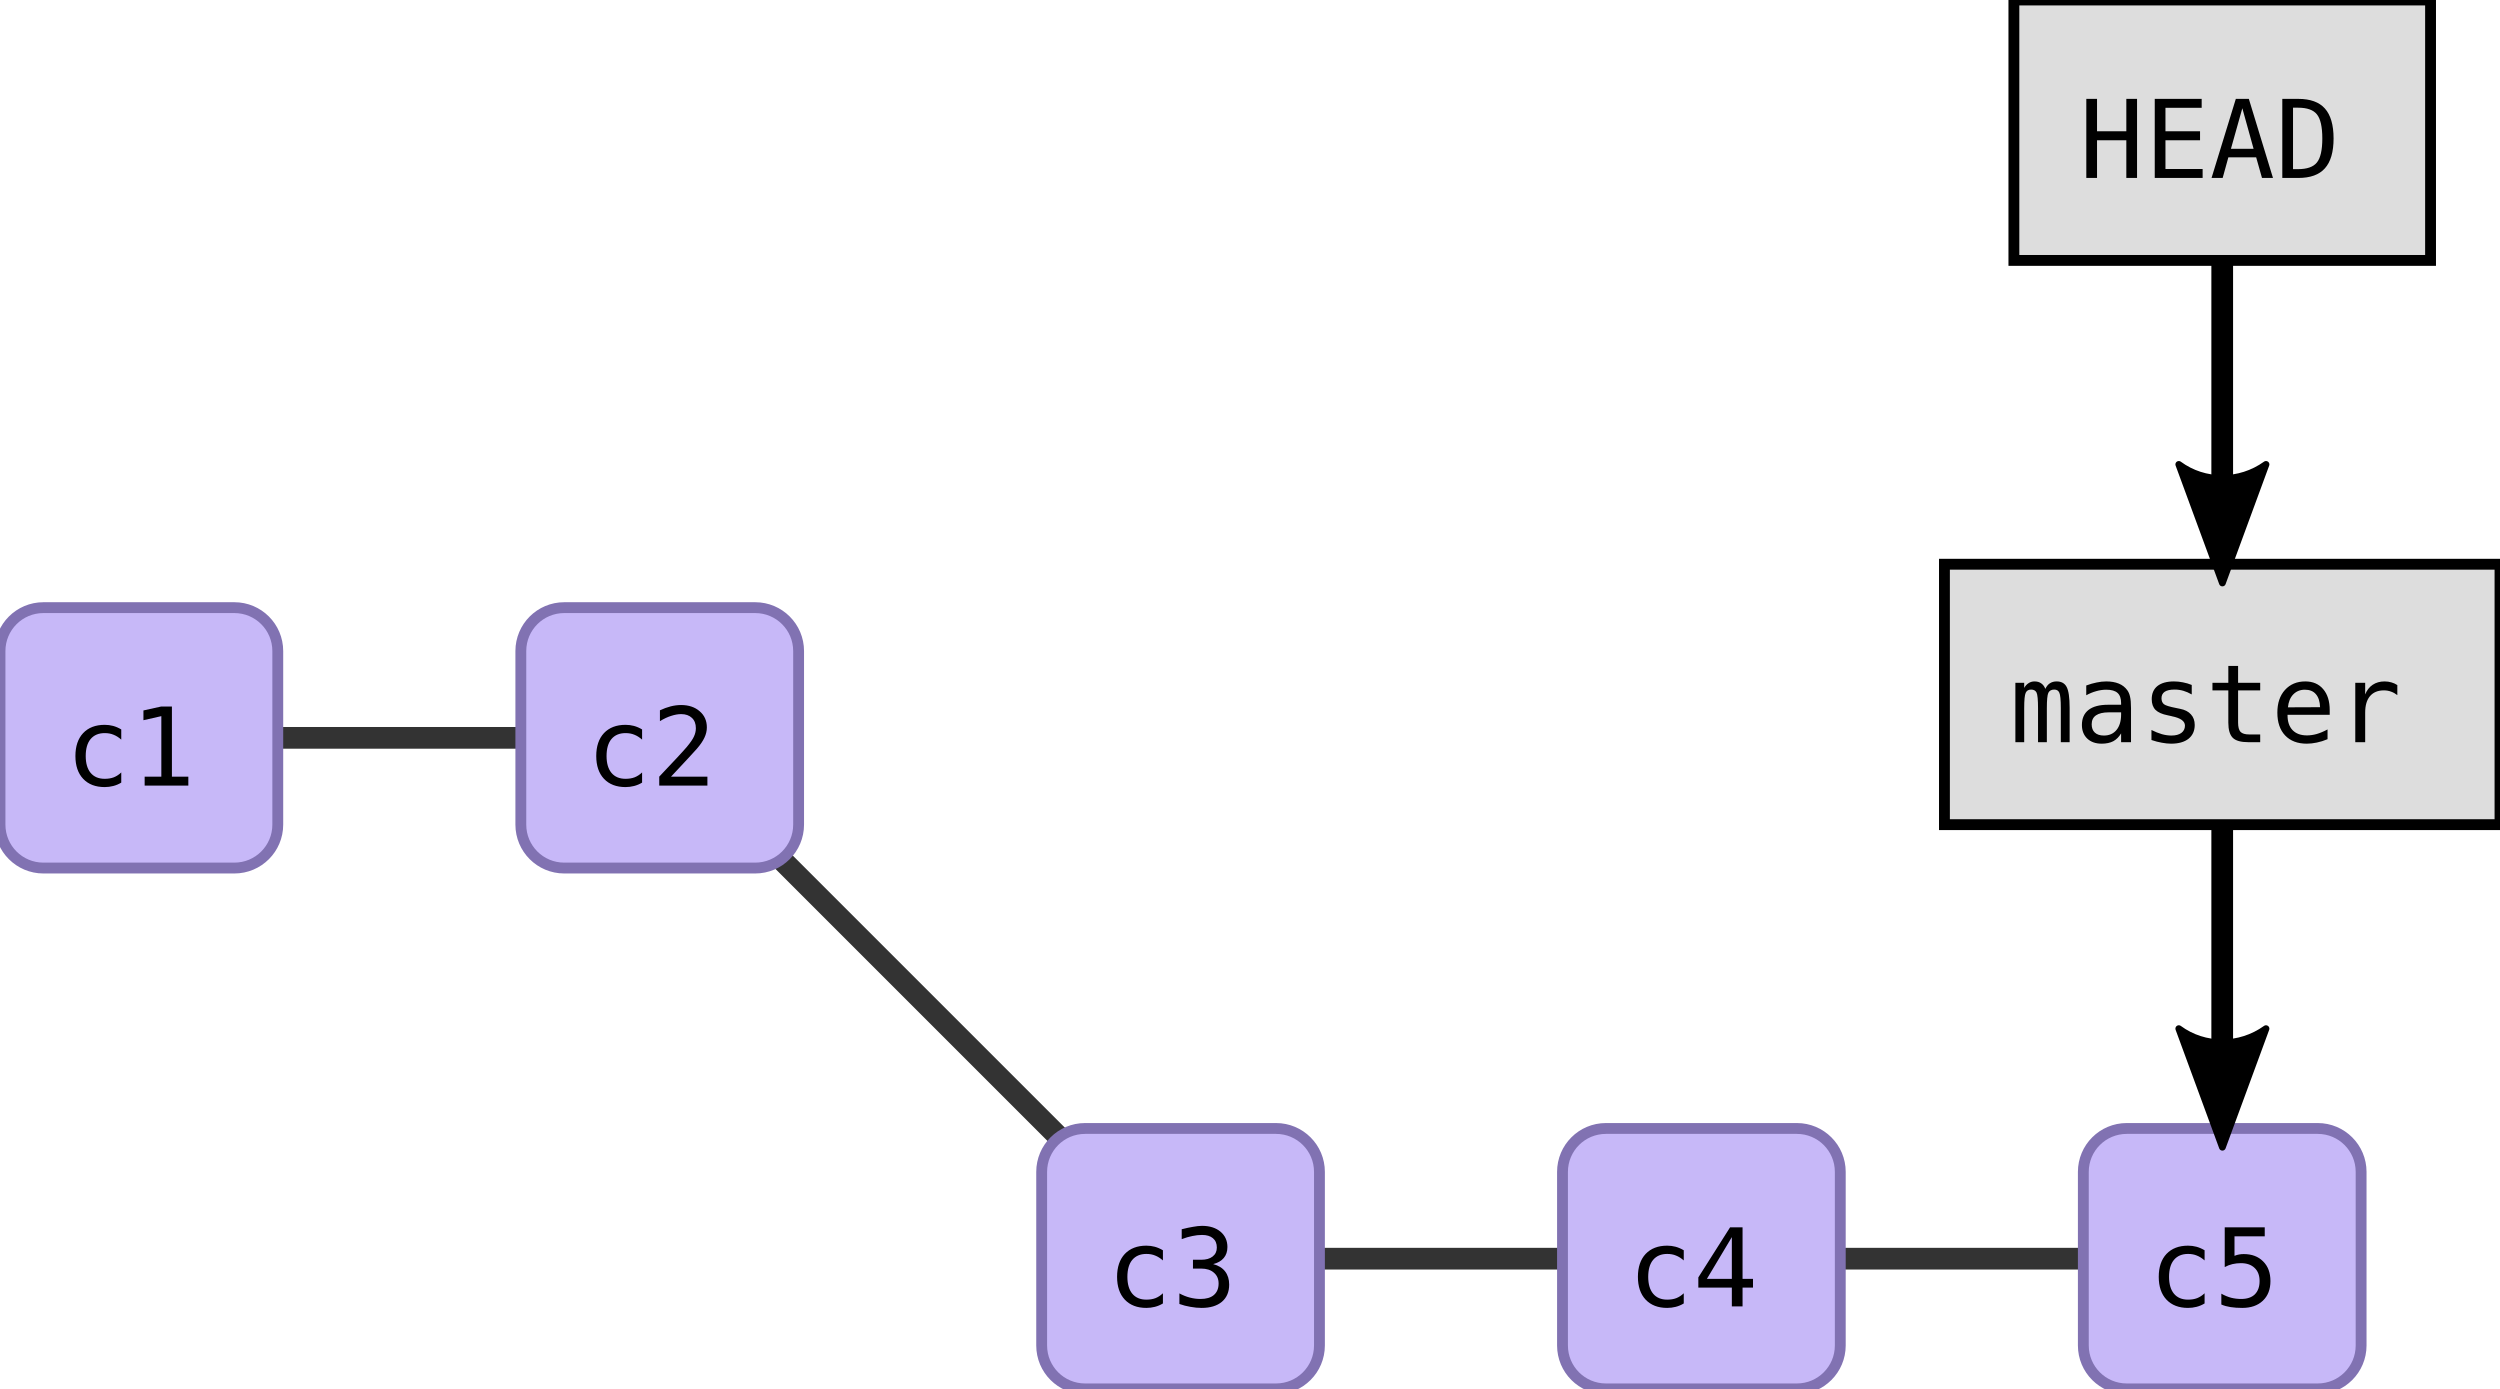
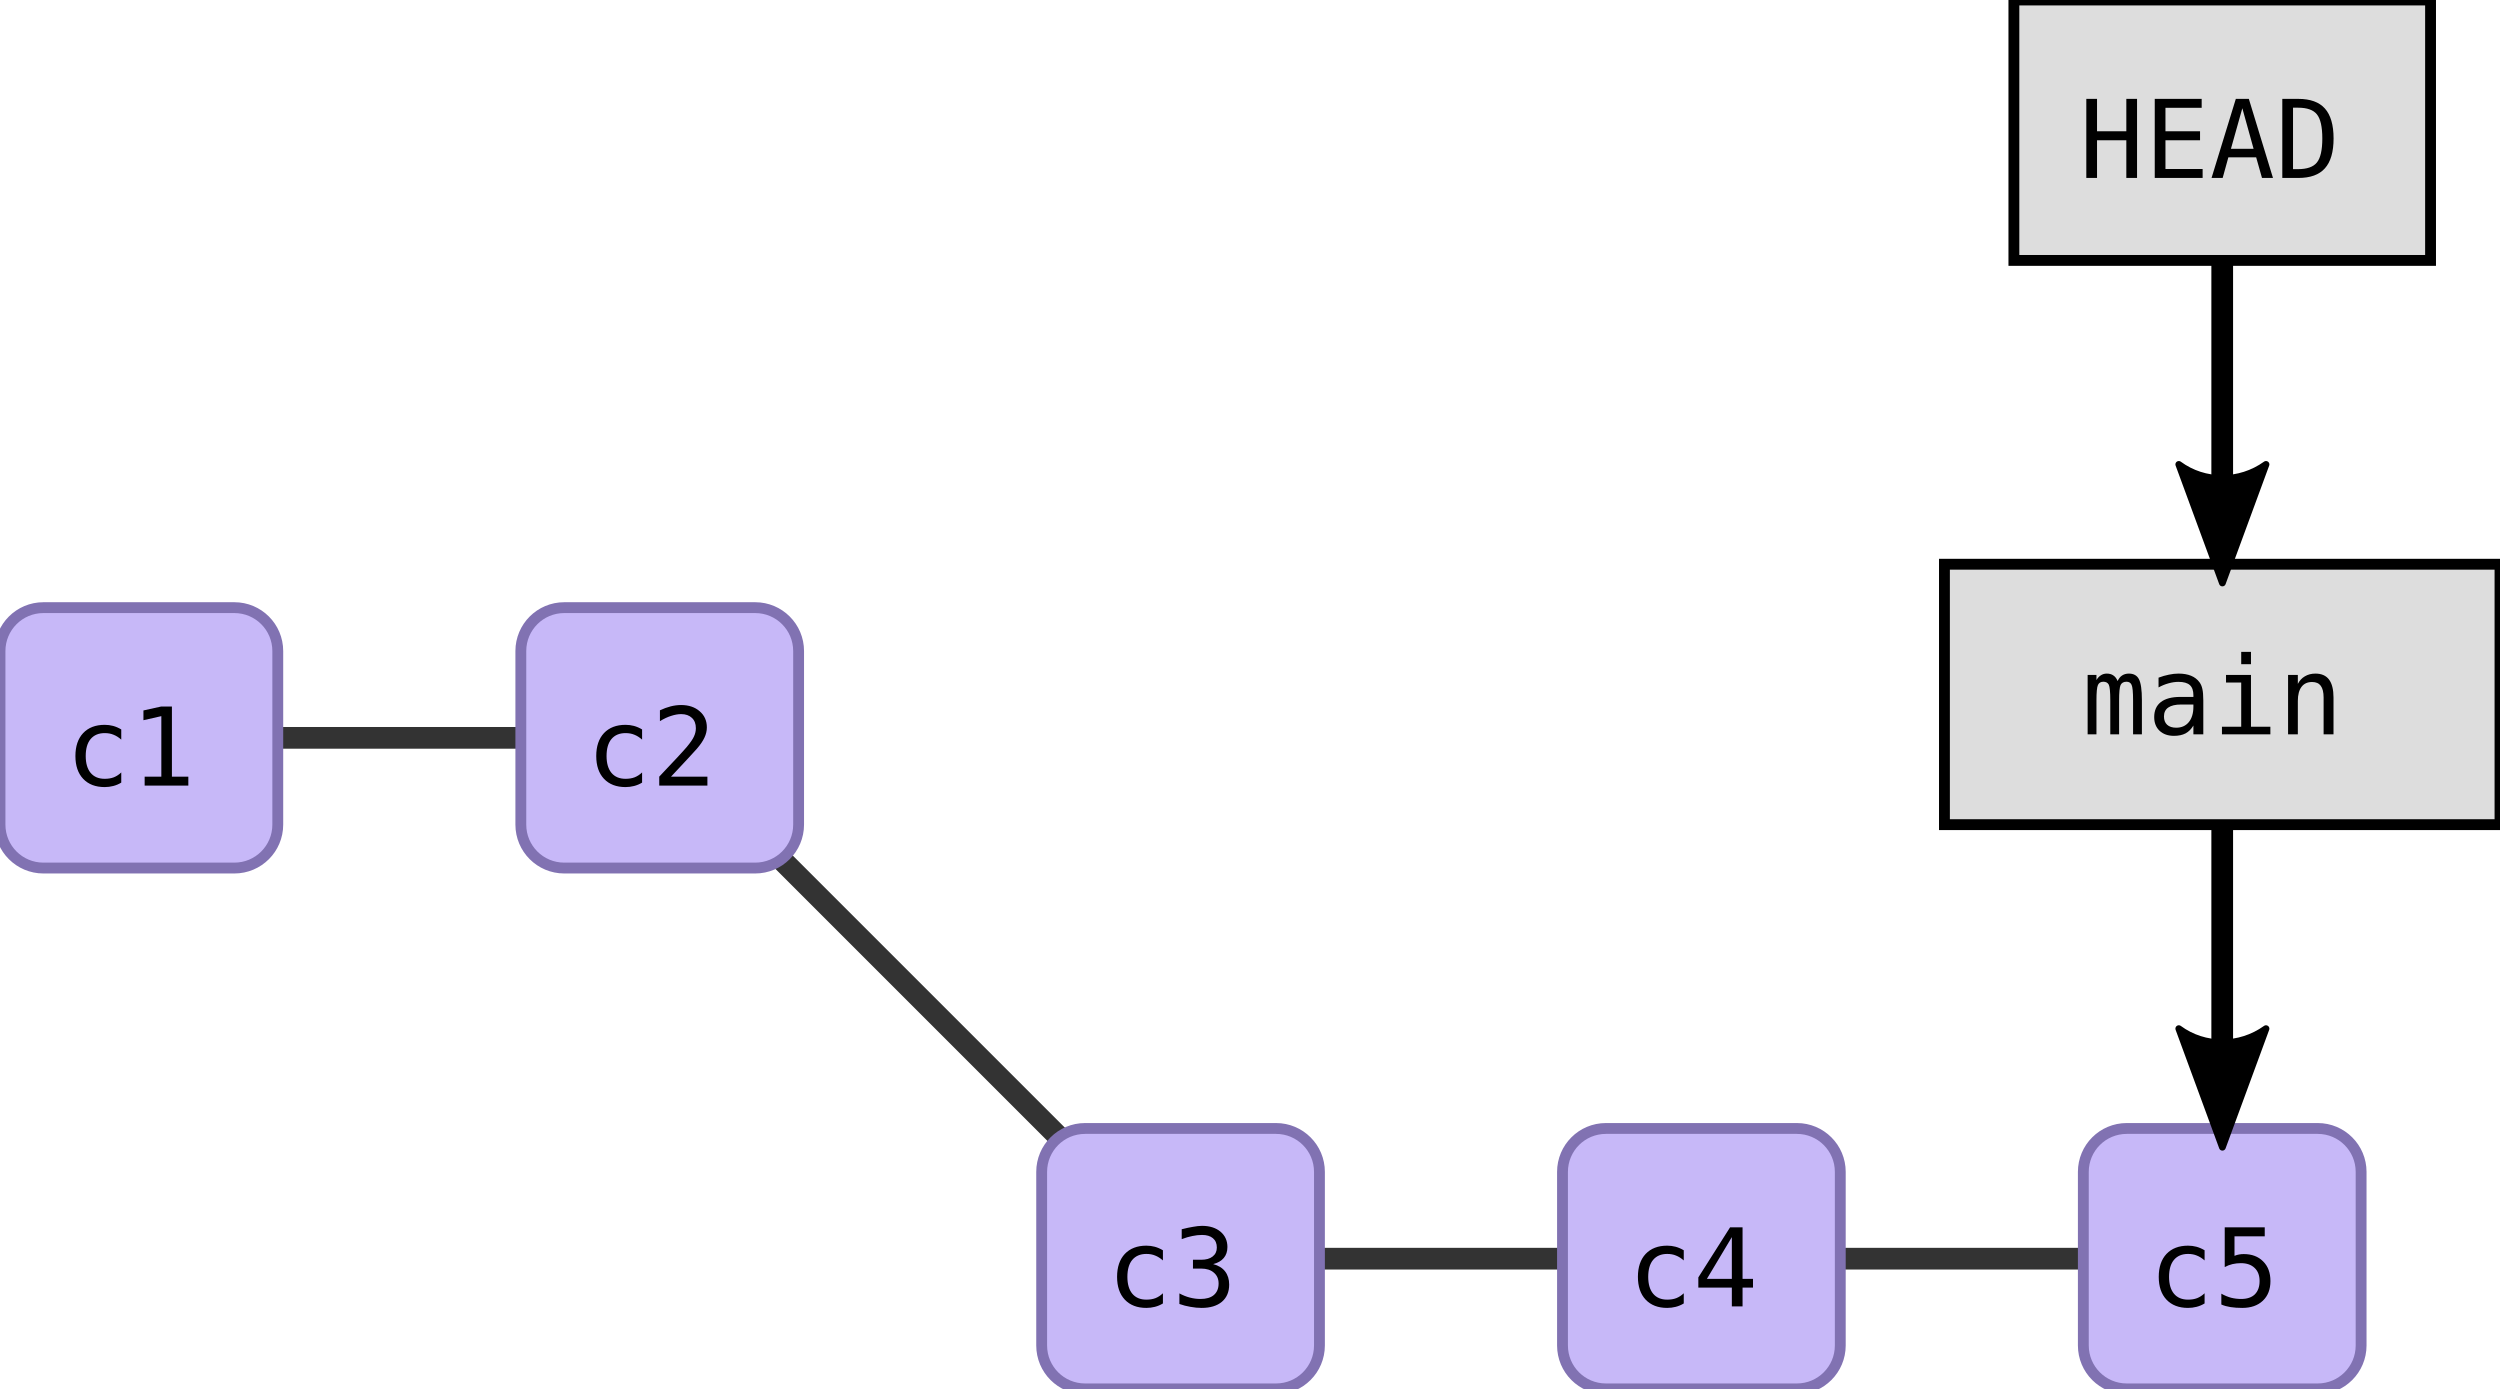
<svg xmlns="http://www.w3.org/2000/svg" width="288.0" height="160.0" id="svg2" version="1.1">
  <defs id="defs4">
    <marker orient="auto" refY="0.0" refX="0.0" id="fullmarker" style="overflow:visible;">
-       <path style="opacity:1.0;fill:#000000;stroke:#000000;fill-rule:evenodd;stroke-width:0.625;stroke-linejoin:round;" d="M 8.719,4.034 L -2.207,0.016 L 8.719,-4.002 C 6.973,-1.63 6.983,1.616 8.719,4.034 z " transform="scale(0.5) rotate(180) translate(0,0)" />
+       <path style="opacity:1.0;fill:#000000;stroke:#000000;fill-rule:evenodd;stroke-width:0.625;stroke-linejoin:round;" d="M 8.719,4.034 L -2.207,0.016 L 8.719,-4.002 C 6.973,-1.63 6.983,1.616 8.719,4.034 z " transform="scale(0.5) rotate(180) translate(0,0)" id="path7073" />
    </marker>
    <marker orient="auto" refY="0.0" refX="0.0" id="ghostmarker" style="overflow:visible;">
-       <path style="opacity:0.2;fill:#000000;stroke:#000000;fill-rule:evenodd;stroke-width:0.625;stroke-linejoin:round;" d="M 8.719,4.034 L -2.207,0.016 L 8.719,-4.002 C 6.973,-1.63 6.983,1.616 8.719,4.034 z " transform="scale(0.5) rotate(180) translate(0,0)" />
+       <path style="opacity:0.2;fill:#000000;stroke:#000000;fill-rule:evenodd;stroke-width:0.625;stroke-linejoin:round;" d="M 8.719,4.034 L -2.207,0.016 L 8.719,-4.002 C 6.973,-1.63 6.983,1.616 8.719,4.034 z " transform="scale(0.5) rotate(180) translate(0,0)" id="path7076" />
    </marker>
  </defs>
  <g transform="translate(-0.0,70.0) rotate(0)" id="layer1">
-     <line x1="136.0" y1="75.0" x2="196.0" y2="75.0" style="stroke:#000000;                         stroke-width:2.5;                         stroke-opacity:0.8" />
-     <line x1="76.0" y1="15.0" x2="136.0" y2="75.0" style="stroke:#000000;                         stroke-width:2.5;                         stroke-opacity:0.8" />
-     <line x1="196.0" y1="75.0" x2="256.0" y2="75.0" style="stroke:#000000;                         stroke-width:2.5;                         stroke-opacity:0.8" />
-     <line x1="16.0" y1="15.0" x2="76.0" y2="15.0" style="stroke:#000000;                         stroke-width:2.5;                         stroke-opacity:0.8" />
-     <rect style="fill:#c7b8f8;                         stroke:#8172B2;                         stroke-width:1.25;                         stroke-miterlimit:4;                         stroke-opacity:1.0;                         stroke-dasharray:none" width="32.0" height="30.0" x="120.0" y="60.0" ry="5.0" />
-     <text style="font-size:12.5px;                         font-style:normal;                         font-weight:normal;                         line-height:125%%;                         letter-spacing:0px;                         word-spacing:0px;                         fill:#000000;                         fill-opacity:1.0;                         stroke:none;                         font-family:DejaVu Sans Mono" x="127.5" y="80.5">c3</text>
-     <rect style="fill:#c7b8f8;                         stroke:#8172B2;                         stroke-width:1.25;                         stroke-miterlimit:4;                         stroke-opacity:1.0;                         stroke-dasharray:none" width="32.0" height="30.0" x="240.0" y="60.0" ry="5.0" />
-     <text style="font-size:12.5px;                         font-style:normal;                         font-weight:normal;                         line-height:125%%;                         letter-spacing:0px;                         word-spacing:0px;                         fill:#000000;                         fill-opacity:1.0;                         stroke:none;                         font-family:DejaVu Sans Mono" x="247.5" y="80.5">c5</text>
-     <rect style="fill:#c7b8f8;                         stroke:#8172B2;                         stroke-width:1.25;                         stroke-miterlimit:4;                         stroke-opacity:1.0;                         stroke-dasharray:none" width="32.0" height="30.0" x="60.0" y="0.0" ry="5.0" />
-     <text style="font-size:12.5px;                         font-style:normal;                         font-weight:normal;                         line-height:125%%;                         letter-spacing:0px;                         word-spacing:0px;                         fill:#000000;                         fill-opacity:1.0;                         stroke:none;                         font-family:DejaVu Sans Mono" x="67.5" y="20.5">c2</text>
-     <rect style="fill:#c7b8f8;                         stroke:#8172B2;                         stroke-width:1.25;                         stroke-miterlimit:4;                         stroke-opacity:1.0;                         stroke-dasharray:none" width="32.0" height="30.0" x="180.0" y="60.0" ry="5.0" />
-     <text style="font-size:12.5px;                         font-style:normal;                         font-weight:normal;                         line-height:125%%;                         letter-spacing:0px;                         word-spacing:0px;                         fill:#000000;                         fill-opacity:1.0;                         stroke:none;                         font-family:DejaVu Sans Mono" x="187.5" y="80.5">c4</text>
-     <rect style="fill:#c7b8f8;                         stroke:#8172B2;                         stroke-width:1.25;                         stroke-miterlimit:4;                         stroke-opacity:1.0;                         stroke-dasharray:none" width="32.0" height="30.0" x="0.0" y="0.0" ry="5.0" />
-     <text style="font-size:12.5px;                         font-style:normal;                         font-weight:normal;                         line-height:125%%;                         letter-spacing:0px;                         word-spacing:0px;                         fill:#000000;                         fill-opacity:1.0;                         stroke:none;                         font-family:DejaVu Sans Mono" x="7.5" y="20.5">c1</text>
-     <path style="fill:none;                  stroke:#000000;                  stroke-width:2.5;                  stroke-linecap:butt;                  stroke-linejoin:miter;                  stroke-opacity:1.0;                  marker-end:url(#fullmarker);                  stroke-miterlimit:4;                  stroke-dasharray:none" d="M 256.0,10.0 256.0,59.4" />
-     <rect style="fill:#dddddd;                         stroke:#000000;                         stroke-width:1.25;                         stroke-miterlimit:4;                         stroke-opacity:1.0;                         stroke-dasharray:none" width="64.0" height="30.0" x="224.0" y="-5.0" ry="0.0" />
-     <text style="font-size:12.5px;                         font-style:normal;                         font-weight:normal;                         line-height:125%%;                         letter-spacing:0px;                         word-spacing:0px;                         fill:#000000;                         fill-opacity:1.0;                         stroke:none;                         font-family:DejaVu Sans Mono" x="231.5" y="15.5">master</text>
-     <path style="fill:none;                  stroke:#000000;                  stroke-width:2.5;                  stroke-linecap:butt;                  stroke-linejoin:miter;                  stroke-opacity:1.0;                  marker-end:url(#fullmarker);                  stroke-miterlimit:4;                  stroke-dasharray:none" d="M 256.0,-55.0 256.0,-5.6" />
-     <rect style="fill:#dddddd;                         stroke:#000000;                         stroke-width:1.25;                         stroke-miterlimit:4;                         stroke-opacity:1.0;                         stroke-dasharray:none" width="48.0" height="30.0" x="232.0" y="-70.0" ry="0.0" />
-     <text style="font-size:12.5px;                         font-style:normal;                         font-weight:normal;                         line-height:125%%;                         letter-spacing:0px;                         word-spacing:0px;                         fill:#000000;                         fill-opacity:1.0;                         stroke:none;                         font-family:DejaVu Sans Mono" x="239.5" y="-49.5">HEAD</text>
+     <line x1="136.0" y1="75.0" x2="196.0" y2="75.0" style="stroke:#000000;                         stroke-width:2.5;                         stroke-opacity:0.8" id="line7080" />
+     <line x1="76.0" y1="15.0" x2="136.0" y2="75.0" style="stroke:#000000;                         stroke-width:2.5;                         stroke-opacity:0.8" id="line7082" />
+     <line x1="196.0" y1="75.0" x2="256.0" y2="75.0" style="stroke:#000000;                         stroke-width:2.5;                         stroke-opacity:0.8" id="line7084" />
+     <line x1="16.0" y1="15.0" x2="76.0" y2="15.0" style="stroke:#000000;                         stroke-width:2.5;                         stroke-opacity:0.8" id="line7086" />
+     <rect style="fill:#c7b8f8;                         stroke:#8172B2;                         stroke-width:1.25;                         stroke-miterlimit:4;                         stroke-opacity:1.0;                         stroke-dasharray:none" width="32.0" height="30.0" x="120.0" y="60.0" ry="5.0" id="rect7088" />
+     <text style="font-style:normal;font-weight:normal;font-size:12.5px;line-height:0%;font-family:'DejaVu Sans Mono';letter-spacing:0px;word-spacing:0px;fill:#000000;fill-opacity:1;stroke:none" x="127.5" y="80.5" id="text7090">c3</text>
+     <rect style="fill:#c7b8f8;                         stroke:#8172B2;                         stroke-width:1.25;                         stroke-miterlimit:4;                         stroke-opacity:1.0;                         stroke-dasharray:none" width="32.0" height="30.0" x="240.0" y="60.0" ry="5.0" id="rect7092" />
+     <text style="font-style:normal;font-weight:normal;font-size:12.5px;line-height:0%;font-family:'DejaVu Sans Mono';letter-spacing:0px;word-spacing:0px;fill:#000000;fill-opacity:1;stroke:none" x="247.5" y="80.5" id="text7094">c5</text>
+     <rect style="fill:#c7b8f8;                         stroke:#8172B2;                         stroke-width:1.25;                         stroke-miterlimit:4;                         stroke-opacity:1.0;                         stroke-dasharray:none" width="32.0" height="30.0" x="60.0" y="0.0" ry="5.0" id="rect7096" />
+     <text style="font-style:normal;font-weight:normal;font-size:12.5px;line-height:0%;font-family:'DejaVu Sans Mono';letter-spacing:0px;word-spacing:0px;fill:#000000;fill-opacity:1;stroke:none" x="67.5" y="20.5" id="text7098">c2</text>
+     <rect style="fill:#c7b8f8;                         stroke:#8172B2;                         stroke-width:1.25;                         stroke-miterlimit:4;                         stroke-opacity:1.0;                         stroke-dasharray:none" width="32.0" height="30.0" x="180.0" y="60.0" ry="5.0" id="rect7100" />
+     <text style="font-style:normal;font-weight:normal;font-size:12.5px;line-height:0%;font-family:'DejaVu Sans Mono';letter-spacing:0px;word-spacing:0px;fill:#000000;fill-opacity:1;stroke:none" x="187.5" y="80.5" id="text7102">c4</text>
+     <rect style="fill:#c7b8f8;                         stroke:#8172B2;                         stroke-width:1.25;                         stroke-miterlimit:4;                         stroke-opacity:1.0;                         stroke-dasharray:none" width="32.0" height="30.0" x="0.0" y="0.0" ry="5.0" id="rect7104" />
+     <text style="font-style:normal;font-weight:normal;font-size:12.5px;line-height:0%;font-family:'DejaVu Sans Mono';letter-spacing:0px;word-spacing:0px;fill:#000000;fill-opacity:1;stroke:none" x="7.5" y="20.5" id="text7106">c1</text>
+     <path style="fill:none;                  stroke:#000000;                  stroke-width:2.5;                  stroke-linecap:butt;                  stroke-linejoin:miter;                  stroke-opacity:1.0;                  marker-end:url(#fullmarker);                  stroke-miterlimit:4;                  stroke-dasharray:none" d="M 256.0,10.0 256.0,59.4" id="path7108" />
+     <rect style="fill:#dddddd;                         stroke:#000000;                         stroke-width:1.25;                         stroke-miterlimit:4;                         stroke-opacity:1.0;                         stroke-dasharray:none" width="64.0" height="30.0" x="224.0" y="-5.0" ry="0.0" id="rect7110" />
+     <text style="font-style:normal;font-variant:normal;font-weight:normal;font-stretch:normal;font-size:12.5px;line-height:0%;font-family:'DejaVu Sans Mono';-inkscape-font-specification:'DejaVu Sans Mono, Normal';font-variant-ligatures:normal;font-variant-caps:normal;font-variant-numeric:normal;font-variant-east-asian:normal;letter-spacing:0px;word-spacing:0px;fill:#000000;fill-opacity:1;stroke:none" x="239.825" y="14.6" id="text7112">
+       <tspan id="tspan7124" x="239.825" y="14.6">main</tspan>
+     </text>
+     <path style="fill:none;                  stroke:#000000;                  stroke-width:2.5;                  stroke-linecap:butt;                  stroke-linejoin:miter;                  stroke-opacity:1.0;                  marker-end:url(#fullmarker);                  stroke-miterlimit:4;                  stroke-dasharray:none" d="M 256.0,-55.0 256.0,-5.6" id="path7114" />
+     <rect style="fill:#dddddd;                         stroke:#000000;                         stroke-width:1.25;                         stroke-miterlimit:4;                         stroke-opacity:1.0;                         stroke-dasharray:none" width="48.0" height="30.0" x="232.0" y="-70.0" ry="0.0" id="rect7116" />
+     <text style="font-style:normal;font-weight:normal;font-size:12.5px;line-height:0%;font-family:'DejaVu Sans Mono';letter-spacing:0px;word-spacing:0px;fill:#000000;fill-opacity:1;stroke:none" x="239.5" y="-49.5" id="text7118">HEAD</text>
  </g>
</svg>
